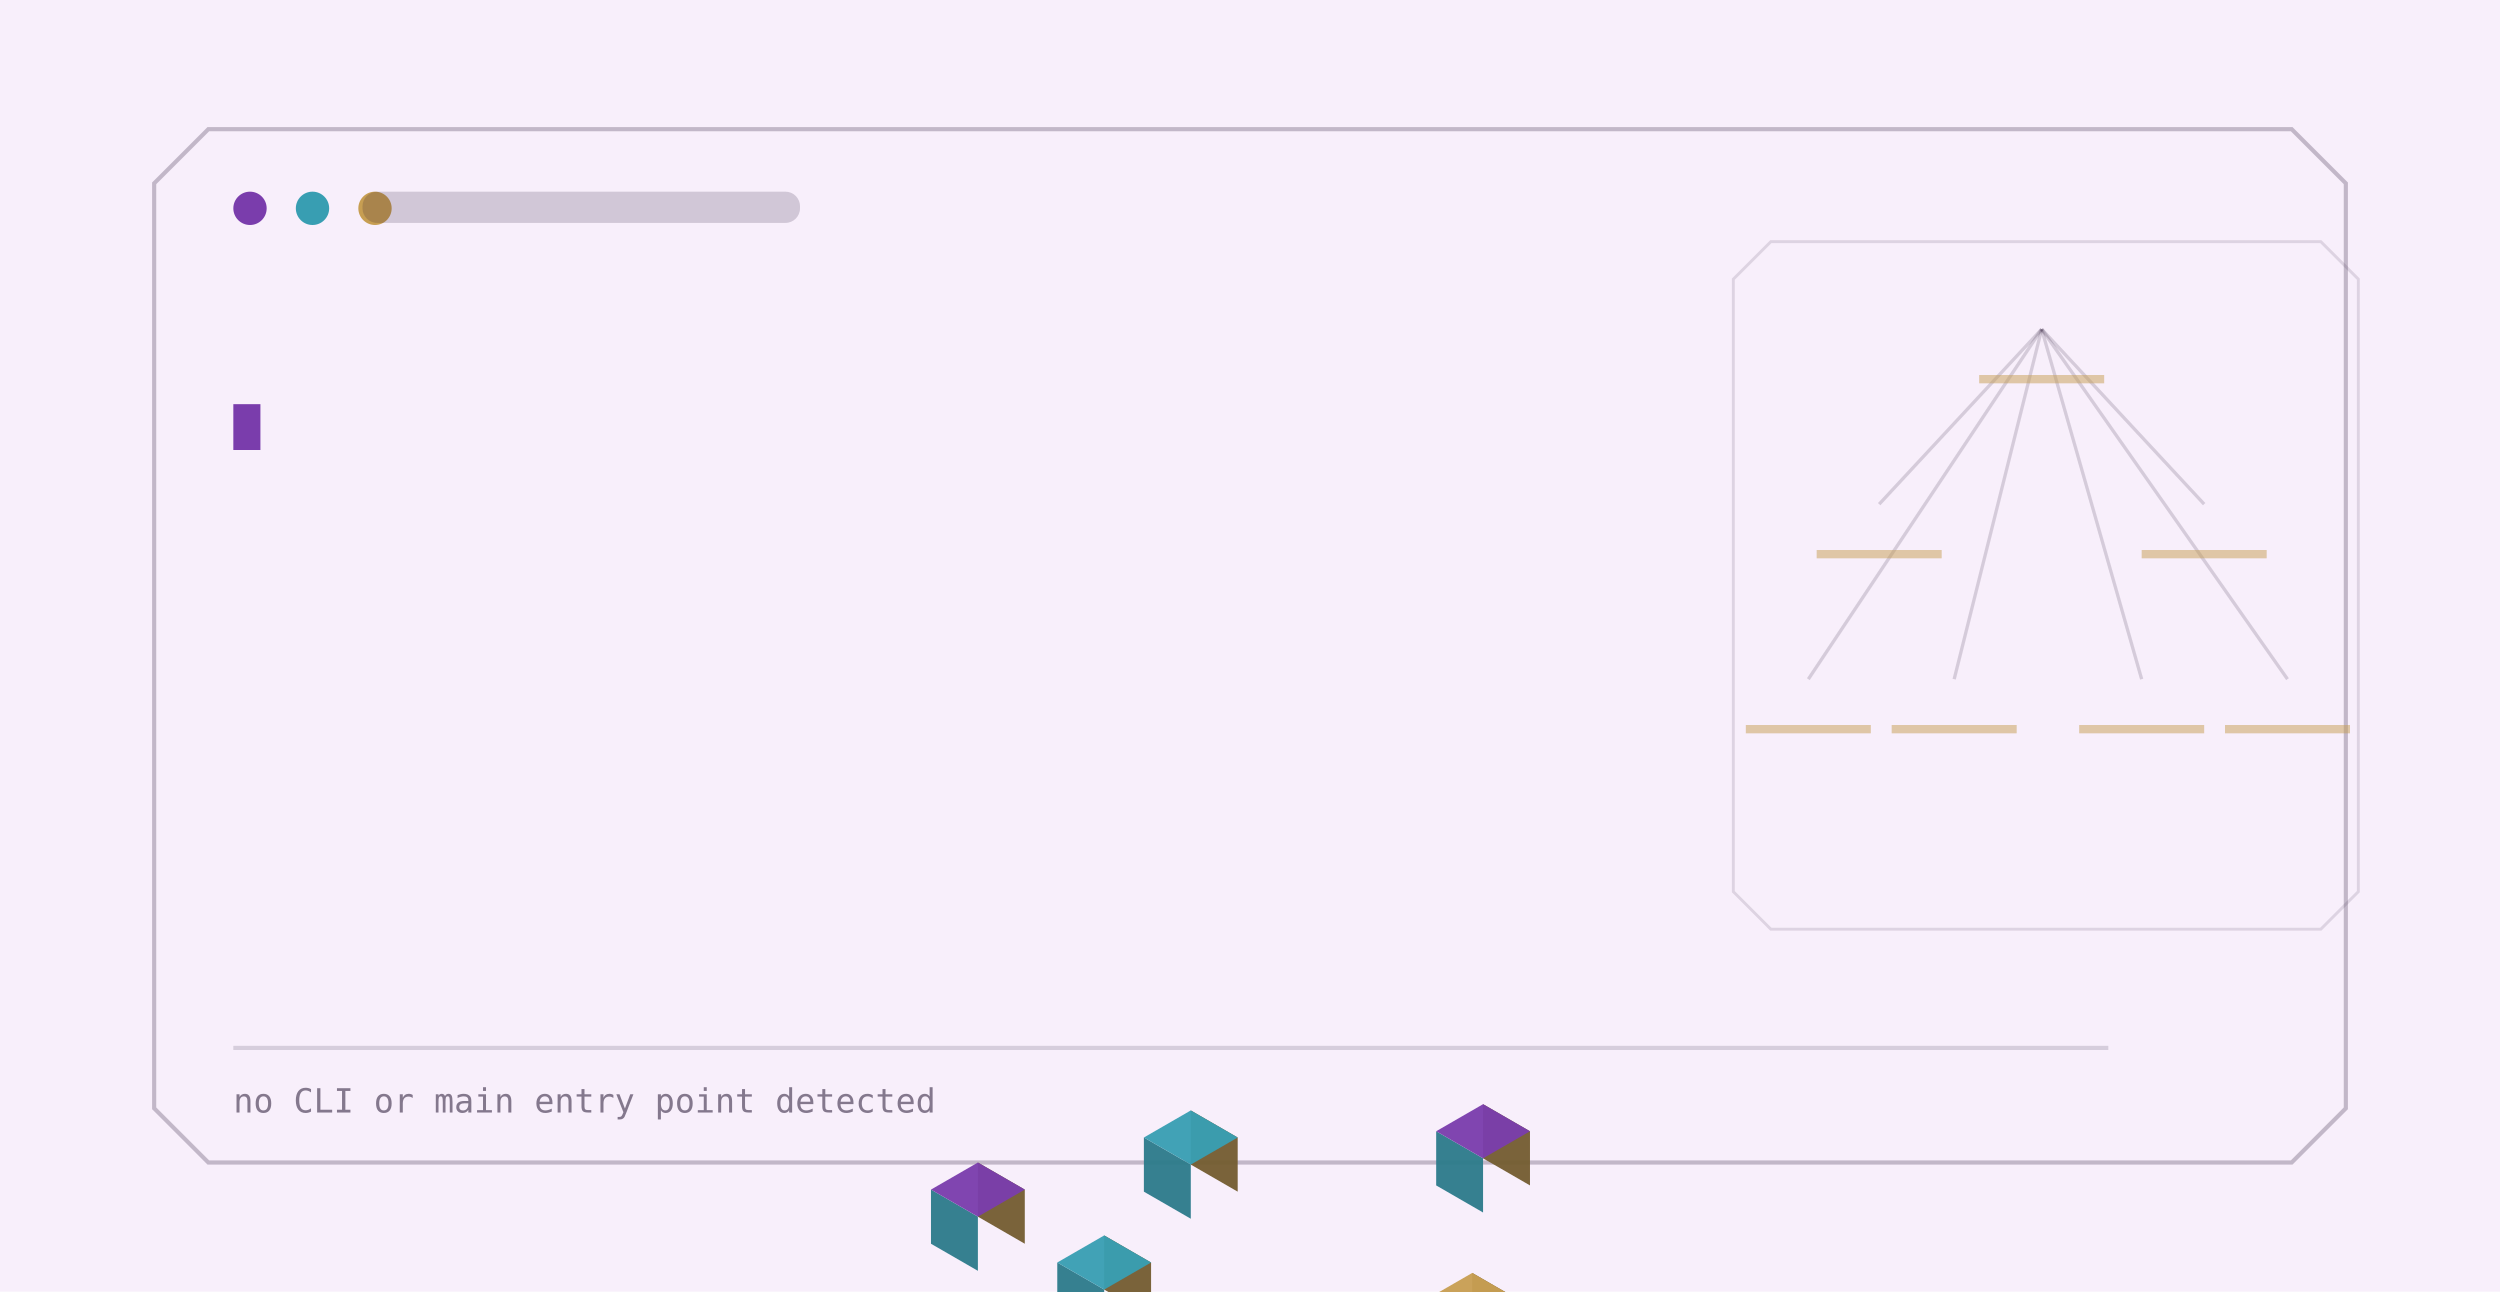
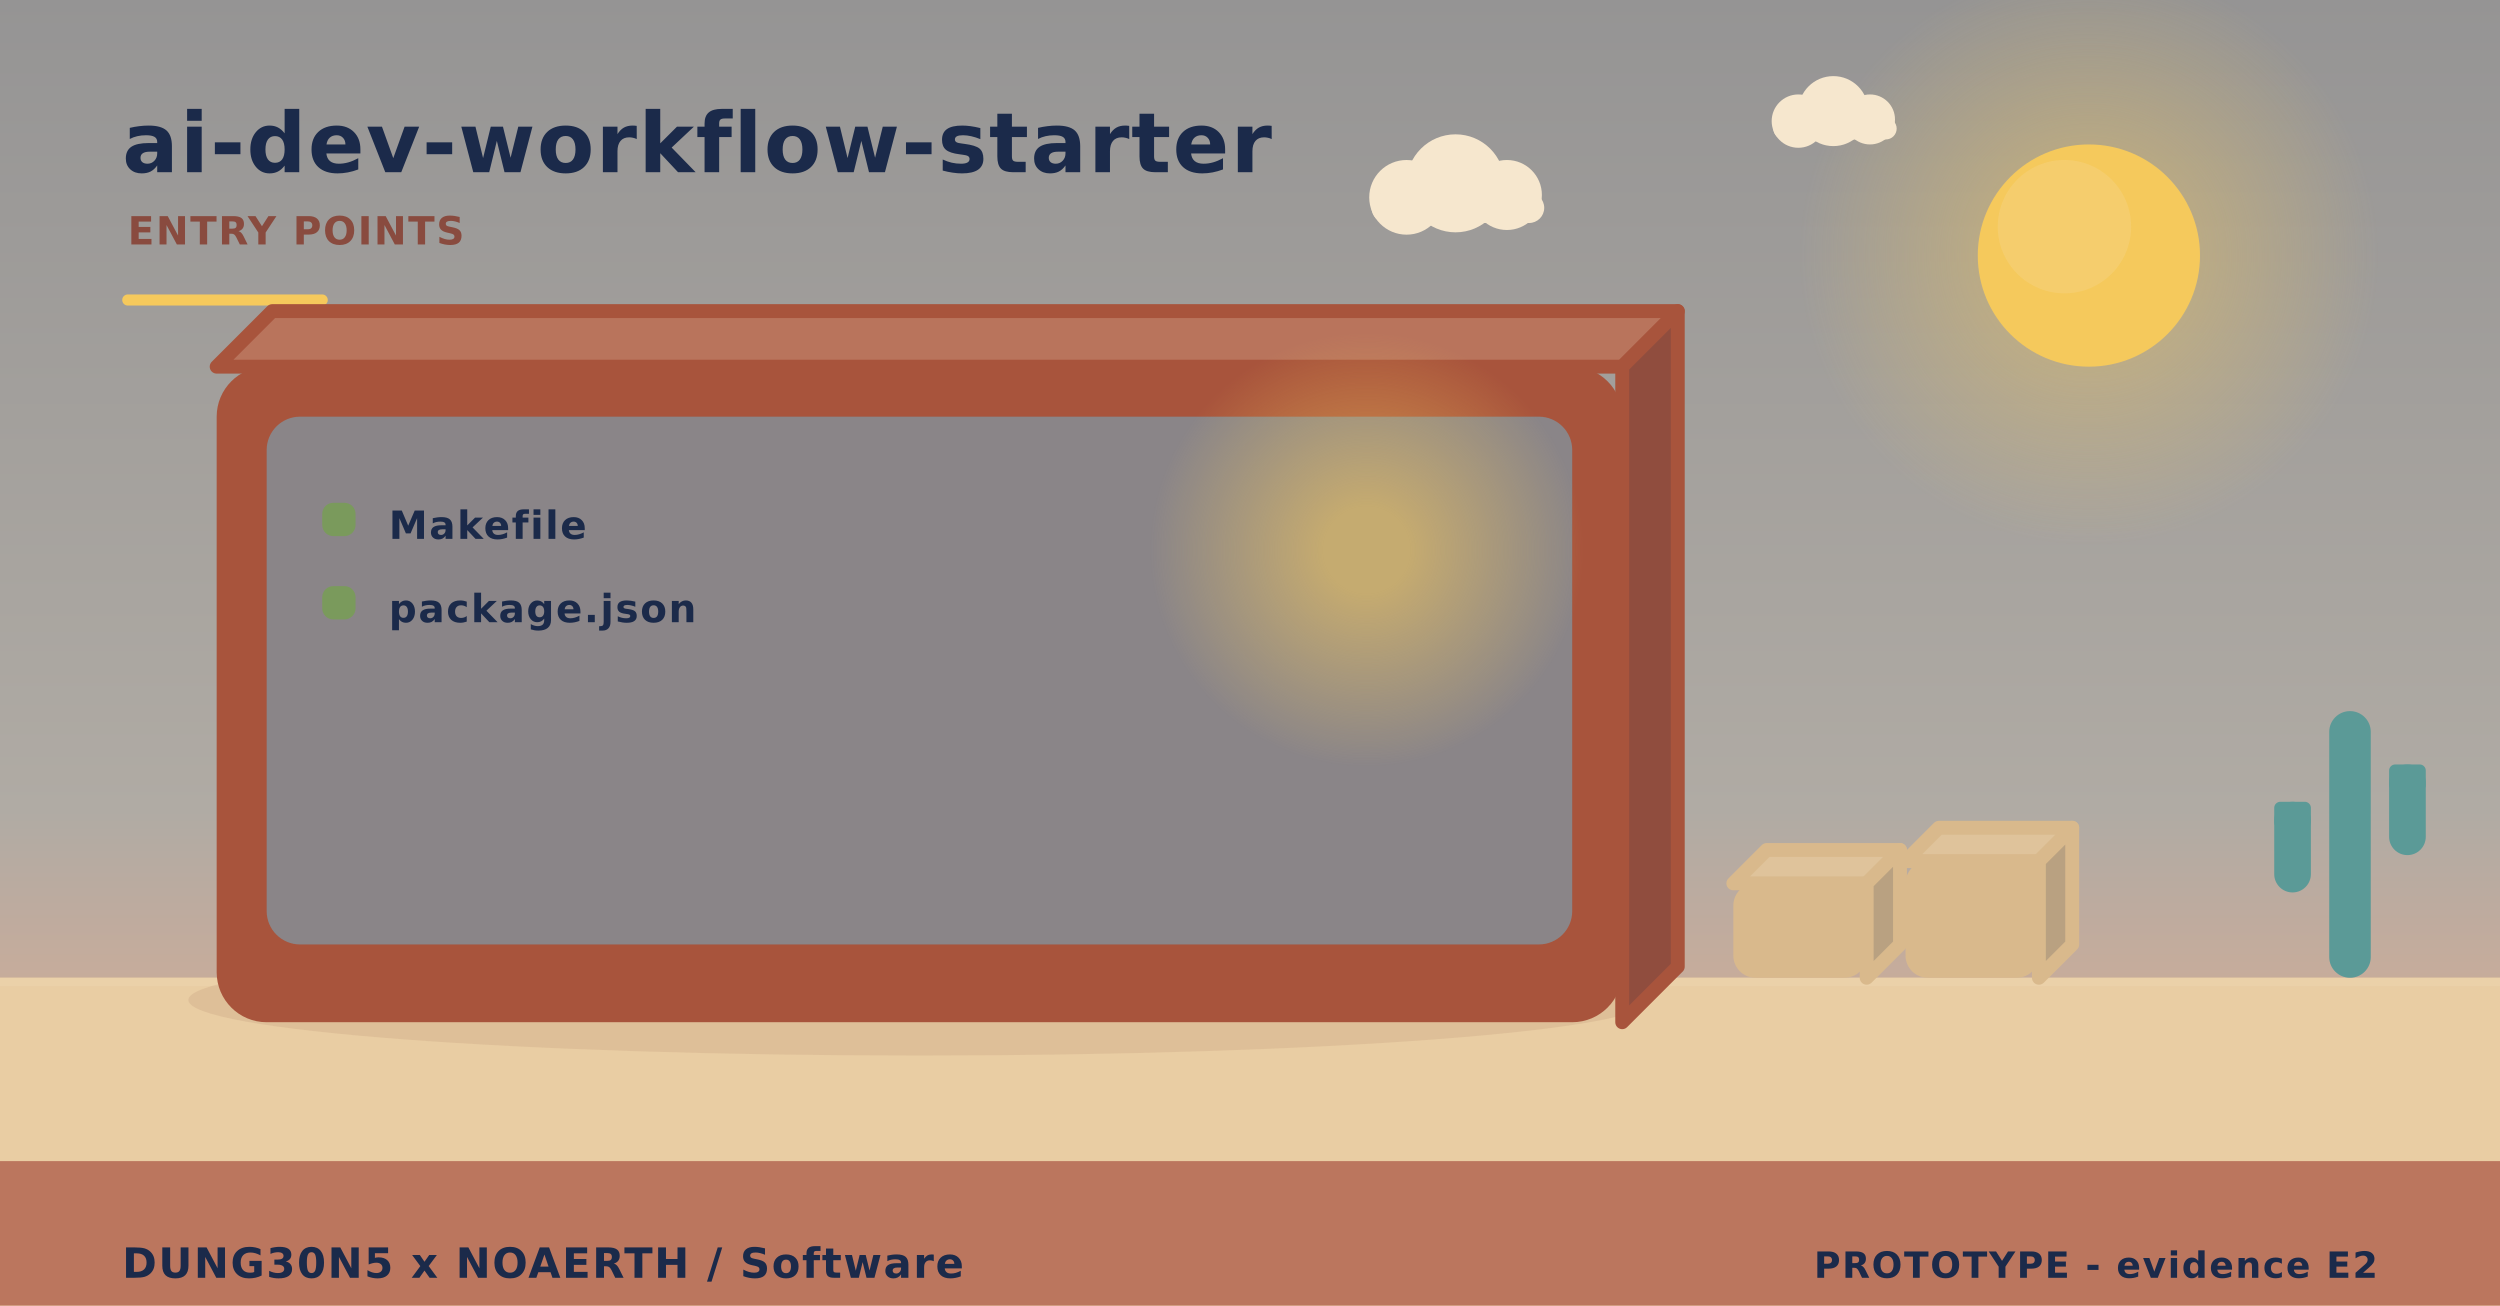
- <svg xmlns="http://www.w3.org/2000/svg" viewBox="0 0 1200 620" width="1200" height="620" role="img" aria-label="ai-dev-workflow-starter command surface">
-   <rect width="1200" height="620" fill="#f8effb" />
-   <defs>
-     <linearGradient id="gt" x1="0" y1="0" x2="1" y2="1">
-       <stop offset="0%" stop-color="#7a3dac" />
-       <stop offset="100%" stop-color="#389eb2" />
-     </linearGradient>
-   </defs>
-   <path d="M100.00,62.00 H1100.00 L1126.00,88.00 V532.00 L1100.00,558.00 H100.00 L74.00,532.00 V88.00 Z" fill="none" stroke="rgba(37,22,52,0.300)" stroke-width="2.00" opacity="0.85" />
-   <circle cx="120.00" cy="100.00" r="8.00" fill="#7a3dac" opacity="1.00" />
-   <circle cx="150.00" cy="100.00" r="8.00" fill="#389eb2" opacity="1.00" />
-   <circle cx="180.00" cy="100.00" r="8.00" fill="#c79e52" opacity="1.00" />
-   <rect x="174.00" y="92.00" width="210.00" height="15.00" rx="7.00" fill="rgba(37,22,52,0.180)" opacity="1.00" />
-   <text x="112" y="148" font-family="ui-monospace,SFMono-Regular,Menlo,monospace" font-size="21" fill="rgba(37,22,52,0.800)" opacity="0">Makefile<animate attributeName="opacity" values="0;1;1;0" dur="1.5s" begin="0.0s" repeatCount="indefinite" />
-   </text>
-   <text x="112" y="182" font-family="ui-monospace,SFMono-Regular,Menlo,monospace" font-size="21" fill="rgba(37,22,52,0.800)" opacity="0">package.json<animate attributeName="opacity" values="0;1;1;0" dur="1.5s" begin="1.5s" repeatCount="indefinite" />
-   </text>
-   <rect x="112" y="194" width="13" height="22" fill="#7a3dac">
-     <animate attributeName="opacity" values="1;0;1" dur="1.05s" begin="0s" repeatCount="indefinite" />
-   </rect>
-   <path d="M850.00,116.00 H1114.00 L1132.00,134.00 V428.00 L1114.00,446.00 H850.00 L832.00,428.00 V134.00 Z" fill="none" stroke="rgba(37,22,52,0.180)" stroke-width="1.40" opacity="0.70" />
-   <line x1="980.00" y1="158.00" x2="902.00" y2="242.00" stroke="rgba(37,22,52,0.300)" stroke-width="1.60" opacity="0.55" />
-   <line x1="980.00" y1="158.00" x2="1058.00" y2="242.00" stroke="rgba(37,22,52,0.300)" stroke-width="1.60" opacity="0.55" />
-   <line x1="980.00" y1="158.00" x2="868.00" y2="326.00" stroke="rgba(37,22,52,0.300)" stroke-width="1.60" opacity="0.55" />
-   <line x1="980.00" y1="158.00" x2="938.00" y2="326.00" stroke="rgba(37,22,52,0.300)" stroke-width="1.60" opacity="0.55" />
-   <line x1="980.00" y1="158.00" x2="1028.00" y2="326.00" stroke="rgba(37,22,52,0.300)" stroke-width="1.60" opacity="0.55" />
-   <line x1="980.00" y1="158.00" x2="1098.00" y2="326.00" stroke="rgba(37,22,52,0.300)" stroke-width="1.60" opacity="0.55" />
-   <polygon points="711.87,556.00 734.39,569.00 734.39,543.00 711.87,530.00" fill="#735c30" opacity="0.95" />
-   <polygon points="689.36,569.00 711.87,582.00 711.87,556.00 689.36,543.00" fill="#2c7b8b" opacity="0.95" />
-   <polygon points="711.87,530.00 734.39,543.00 711.87,556.00 689.36,543.00" fill="#7a3dac" opacity="0.95" />
+ <svg xmlns="http://www.w3.org/2000/svg" width="900" height="470" viewBox="0 0 900 470" role="img" aria-label="ai-dev-workflow-starter - how it is operated">
+   <linearGradient id="skyt" x1="0" y1="0" x2="0" y2="1">
+     <stop offset="0" stop-color="#959494" />
+     <stop offset="0.62" stop-color="#b0aba4" />
+     <stop offset="1" stop-color="#f3ad8a" />
+   </linearGradient>
+   <rect width="900" height="470" fill="url(#skyt)" />
+   <radialGradient id="sunt">
+     <stop offset="0.35" stop-color="#f5c95c" stop-opacity="0.34" />
+     <stop offset="1" stop-color="#f5c95c" stop-opacity="0" />
+   </radialGradient>
+   <circle cx="752" cy="92" r="104" fill="url(#sunt)" />
+   <circle cx="752" cy="92" r="40" fill="#f5c95c" />
+   <circle cx="743.2" cy="81.6" r="24" fill="#f5d27e" opacity="0.5" />
  <g>
-     <rect x="950.00" y="180.00" width="60.00" height="4.00" rx="0.00" fill="rgba(199,158,82,0.500)" opacity="1.00" />
-     <animate attributeName="opacity" values="0.25;1.0;0.25" dur="11.7s" begin="0.0s" repeatCount="indefinite" />
+     <circle cx="524" cy="66" r="17.64" fill="#f6e7ce" />
+     <circle cx="506.36" cy="71.04" r="13.44" fill="#f6e7ce" />
+     <circle cx="542.48" cy="70.2" r="12.6" fill="#f6e7ce" />
+     <rect x="493.76" y="69.36" width="62.16" height="10.92" rx="5.46" fill="#f6e7ce" />
+     <animateTransform attributeName="transform" type="translate" values="0 0;24 0;0 0" dur="36s" begin="0s" repeatCount="indefinite" />
  </g>
-   <polygon points="571.58,559.00 594.09,572.00 594.09,546.00 571.58,533.00" fill="#735c30" opacity="0.95" />
-   <polygon points="549.06,572.00 571.58,585.00 571.58,559.00 549.06,546.00" fill="#2c7b8b" opacity="0.95" />
-   <polygon points="571.58,533.00 594.09,546.00 571.58,559.00 549.06,546.00" fill="#389eb2" opacity="0.95" />
  <g>
-     <rect x="872.00" y="264.00" width="60.00" height="4.00" rx="0.00" fill="rgba(199,158,82,0.500)" opacity="1.00" />
-     <animate attributeName="opacity" values="0.25;1.0;0.25" dur="11.7s" begin="0.4s" repeatCount="indefinite" />
+     <circle cx="660" cy="40" r="12.6" fill="#f6e7ce" />
+     <circle cx="647.4" cy="43.6" r="9.6" fill="#f6e7ce" />
+     <circle cx="673.2" cy="43" r="9" fill="#f6e7ce" />
+     <rect x="638.4" y="42.4" width="44.4" height="7.8" rx="3.9" fill="#f6e7ce" />
+     <animateTransform attributeName="transform" type="translate" values="0 0;-18 0;0 0" dur="46s" begin="3s" repeatCount="indefinite" />
  </g>
-   <polygon points="706.68,637.00 729.19,650.00 729.19,624.00 706.68,611.00" fill="#735c30" opacity="0.95" />
-   <polygon points="684.16,650.00 706.68,663.00 706.68,637.00 684.16,624.00" fill="#2c7b8b" opacity="0.95" />
-   <polygon points="706.68,611.00 729.19,624.00 706.68,637.00 684.16,624.00" fill="#c79e52" opacity="0.95" />
+   <rect x="0" y="352" width="900" height="118" fill="#e9cda3" />
+   <rect x="0" y="352" width="900" height="3" fill="#ebd1a9" />
+   <text x="44" y="62" font-family="Verdana,DejaVu Sans,sans-serif" font-size="30" font-weight="700" letter-spacing="0.6" fill="#1b2a4a" text-anchor="start">ai-dev-workflow-starter</text>
+   <text x="46" y="88" font-family="Verdana,DejaVu Sans,sans-serif" font-size="14" font-weight="700" letter-spacing="0.6" fill="#894b3f" text-anchor="start">ENTRY POINTS</text>
+   <rect x="44" y="106" width="74" height="4" rx="2" fill="#f5c95c" />
+   <ellipse cx="331" cy="360" rx="263.2" ry="20" fill="rgba(138,90,68,0.11)" />
+   <path d="M78,132 L584,132 L604,112 L98,112 Z" fill="#b9745c" stroke="#a8543c" stroke-width="5" stroke-linejoin="round" />
+   <path d="M584,132 L604,112 L604,348 L584,368 Z" fill="#904d3e" stroke="#a8543c" stroke-width="5" stroke-linejoin="round" />
+   <rect x="78" y="132" width="506" height="236" rx="18" fill="#a8543c" />
+   <rect x="96" y="150" width="470" height="190" rx="12" fill="#88888c" opacity="0.94" />
+   <radialGradient id="lamp5632">
+     <stop offset="0.2" stop-color="#f5c95c" stop-opacity="0.55" />
+     <stop offset="1" stop-color="#f5c95c" stop-opacity="0" />
+   </radialGradient>
+   <circle cx="492" cy="198" r="78" fill="url(#lamp5632)" />
+   <rect x="116" y="181" width="12" height="12" rx="4" fill="#7a9a5c" />
  <g>
-     <rect x="1028.00" y="264.00" width="60.00" height="4.00" rx="0.00" fill="rgba(199,158,82,0.500)" opacity="1.00" />
-     <animate attributeName="opacity" values="0.25;1.0;0.25" dur="11.7s" begin="0.8s" repeatCount="indefinite" />
+     <text x="140" y="194" font-family="Verdana,DejaVu Sans,sans-serif" font-size="14" font-weight="700" letter-spacing="0.6" fill="#1b2a4a" text-anchor="start">Makefile</text>
+     <animateTransform attributeName="transform" type="translate" values="0 10;0 0" dur="0.7s" begin="0.4s" fill="freeze" />
  </g>
-   <polygon points="469.39,584.00 491.90,597.00 491.90,571.00 469.39,558.00" fill="#735c30" opacity="0.95" />
-   <polygon points="446.87,597.00 469.39,610.00 469.39,584.00 446.87,571.00" fill="#2c7b8b" opacity="0.95" />
-   <polygon points="469.39,558.00 491.90,571.00 469.39,584.00 446.87,571.00" fill="#7a3dac" opacity="0.95" />
+   <rect x="116" y="211" width="12" height="12" rx="4" fill="#7a9a5c" />
  <g>
-     <rect x="838.00" y="348.00" width="60.00" height="4.00" rx="0.00" fill="rgba(199,158,82,0.500)" opacity="1.00" />
-     <animate attributeName="opacity" values="0.25;1.0;0.25" dur="11.7s" begin="1.2s" repeatCount="indefinite" />
+     <text x="140" y="224" font-family="Verdana,DejaVu Sans,sans-serif" font-size="14" font-weight="700" letter-spacing="0.6" fill="#1b2a4a" text-anchor="start">package.json</text>
+     <animateTransform attributeName="transform" type="translate" values="0 10;0 0" dur="0.7s" begin="0.7s" fill="freeze" />
  </g>
-   <polygon points="530.01,619.00 552.52,632.00 552.52,606.00 530.01,593.00" fill="#735c30" opacity="0.95" />
-   <polygon points="507.49,632.00 530.01,645.00 530.01,619.00 507.49,606.00" fill="#2c7b8b" opacity="0.95" />
-   <polygon points="530.01,593.00 552.52,606.00 530.01,619.00 507.49,606.00" fill="#389eb2" opacity="0.95" />
-   <g>
-     <rect x="908.00" y="348.00" width="60.00" height="4.00" rx="0.00" fill="rgba(199,158,82,0.500)" opacity="1.00" />
-     <animate attributeName="opacity" values="0.25;1.0;0.25" dur="11.7s" begin="1.6s" repeatCount="indefinite" />
-   </g>
-   <polygon points="607.95,664.00 630.47,677.00 630.47,651.00 607.95,638.00" fill="#735c30" opacity="0.95" />
-   <polygon points="585.43,677.00 607.95,690.00 607.95,664.00 585.43,651.00" fill="#2c7b8b" opacity="0.95" />
-   <polygon points="607.95,638.00 630.47,651.00 607.95,664.00 585.43,651.00" fill="#c79e52" opacity="0.95" />
-   <g>
-     <rect x="998.00" y="348.00" width="60.00" height="4.00" rx="0.00" fill="rgba(199,158,82,0.500)" opacity="1.00" />
-     <animate attributeName="opacity" values="0.25;1.0;0.25" dur="11.7s" begin="2.0s" repeatCount="indefinite" />
-   </g>
-   <polygon points="668.57,699.00 691.09,712.00 691.09,686.00 668.57,673.00" fill="#735c30" opacity="0.95" />
-   <polygon points="646.05,712.00 668.57,725.00 668.57,699.00 646.05,686.00" fill="#2c7b8b" opacity="0.95" />
-   <polygon points="668.57,673.00 691.09,686.00 668.57,699.00 646.05,686.00" fill="#7a3dac" opacity="0.95" />
-   <g>
-     <rect x="1068.00" y="348.00" width="60.00" height="4.00" rx="0.00" fill="rgba(199,158,82,0.500)" opacity="1.00" />
-     <animate attributeName="opacity" values="0.25;1.0;0.25" dur="11.7s" begin="2.4s" repeatCount="indefinite" />
-   </g>
-   <rect x="112.00" y="502.00" width="900.00" height="2.00" rx="0.00" fill="rgba(37,22,52,0.160)" opacity="1.00" />
-   <text x="112" y="534" font-family="ui-monospace,Menlo,monospace" font-size="16" fill="rgba(37,22,52,0.550)">no CLI or main entry point detected</text>
+   <path d="M624,318 L672,318 L684,306 L636,306 Z" fill="#dfc39b" stroke="#d9b98c" stroke-width="5" stroke-linejoin="round" />
+   <path d="M672,318 L684,306 L684,340 L672,352 Z" fill="#b9a181" stroke="#d9b98c" stroke-width="5" stroke-linejoin="round" />
+   <rect x="624" y="318" width="48" height="34" rx="8" fill="#d9b98c" />
+   <path d="M686,310 L734,310 L746,298 L698,298 Z" fill="#dfc39b" stroke="#d9b98c" stroke-width="5" stroke-linejoin="round" />
+   <path d="M734,310 L746,298 L746,340 L734,352 Z" fill="#b9a181" stroke="#d9b98c" stroke-width="5" stroke-linejoin="round" />
+   <rect x="686" y="310" width="48" height="42" rx="8" fill="#d9b98c" />
+   <rect x="838.52" y="256" width="14.96" height="96" rx="7.48" fill="#5b9a97" />
+   <rect x="818.72" y="288.64" width="13.2" height="32.64" rx="6.6" fill="#5b9a97" />
+   <rect x="818.72" y="288.64" width="13.2" height="9.6" rx="2.2" fill="#5b9a97" />
+   <rect x="860.08" y="275.2" width="13.2" height="32.64" rx="6.6" fill="#5b9a97" />
+   <rect x="860.08" y="275.2" width="13.2" height="9.6" rx="2.2" fill="#5b9a97" />
+   <rect x="0" y="418" width="900" height="52" rx="0" fill="#b87159" opacity="0.94" />
+   <text x="44" y="460" font-family="Verdana,DejaVu Sans,sans-serif" font-size="15" font-weight="700" letter-spacing="0.6" fill="#1b2a4a" text-anchor="start">DUNG30N5 x NOAERTH  /  Software</text>
+   <text x="856" y="460" font-family="Verdana,DejaVu Sans,sans-serif" font-size="13" font-weight="700" letter-spacing="0.6" fill="#1b2a4a" text-anchor="end">PROTOTYPE  -  evidence E2</text>
</svg>
